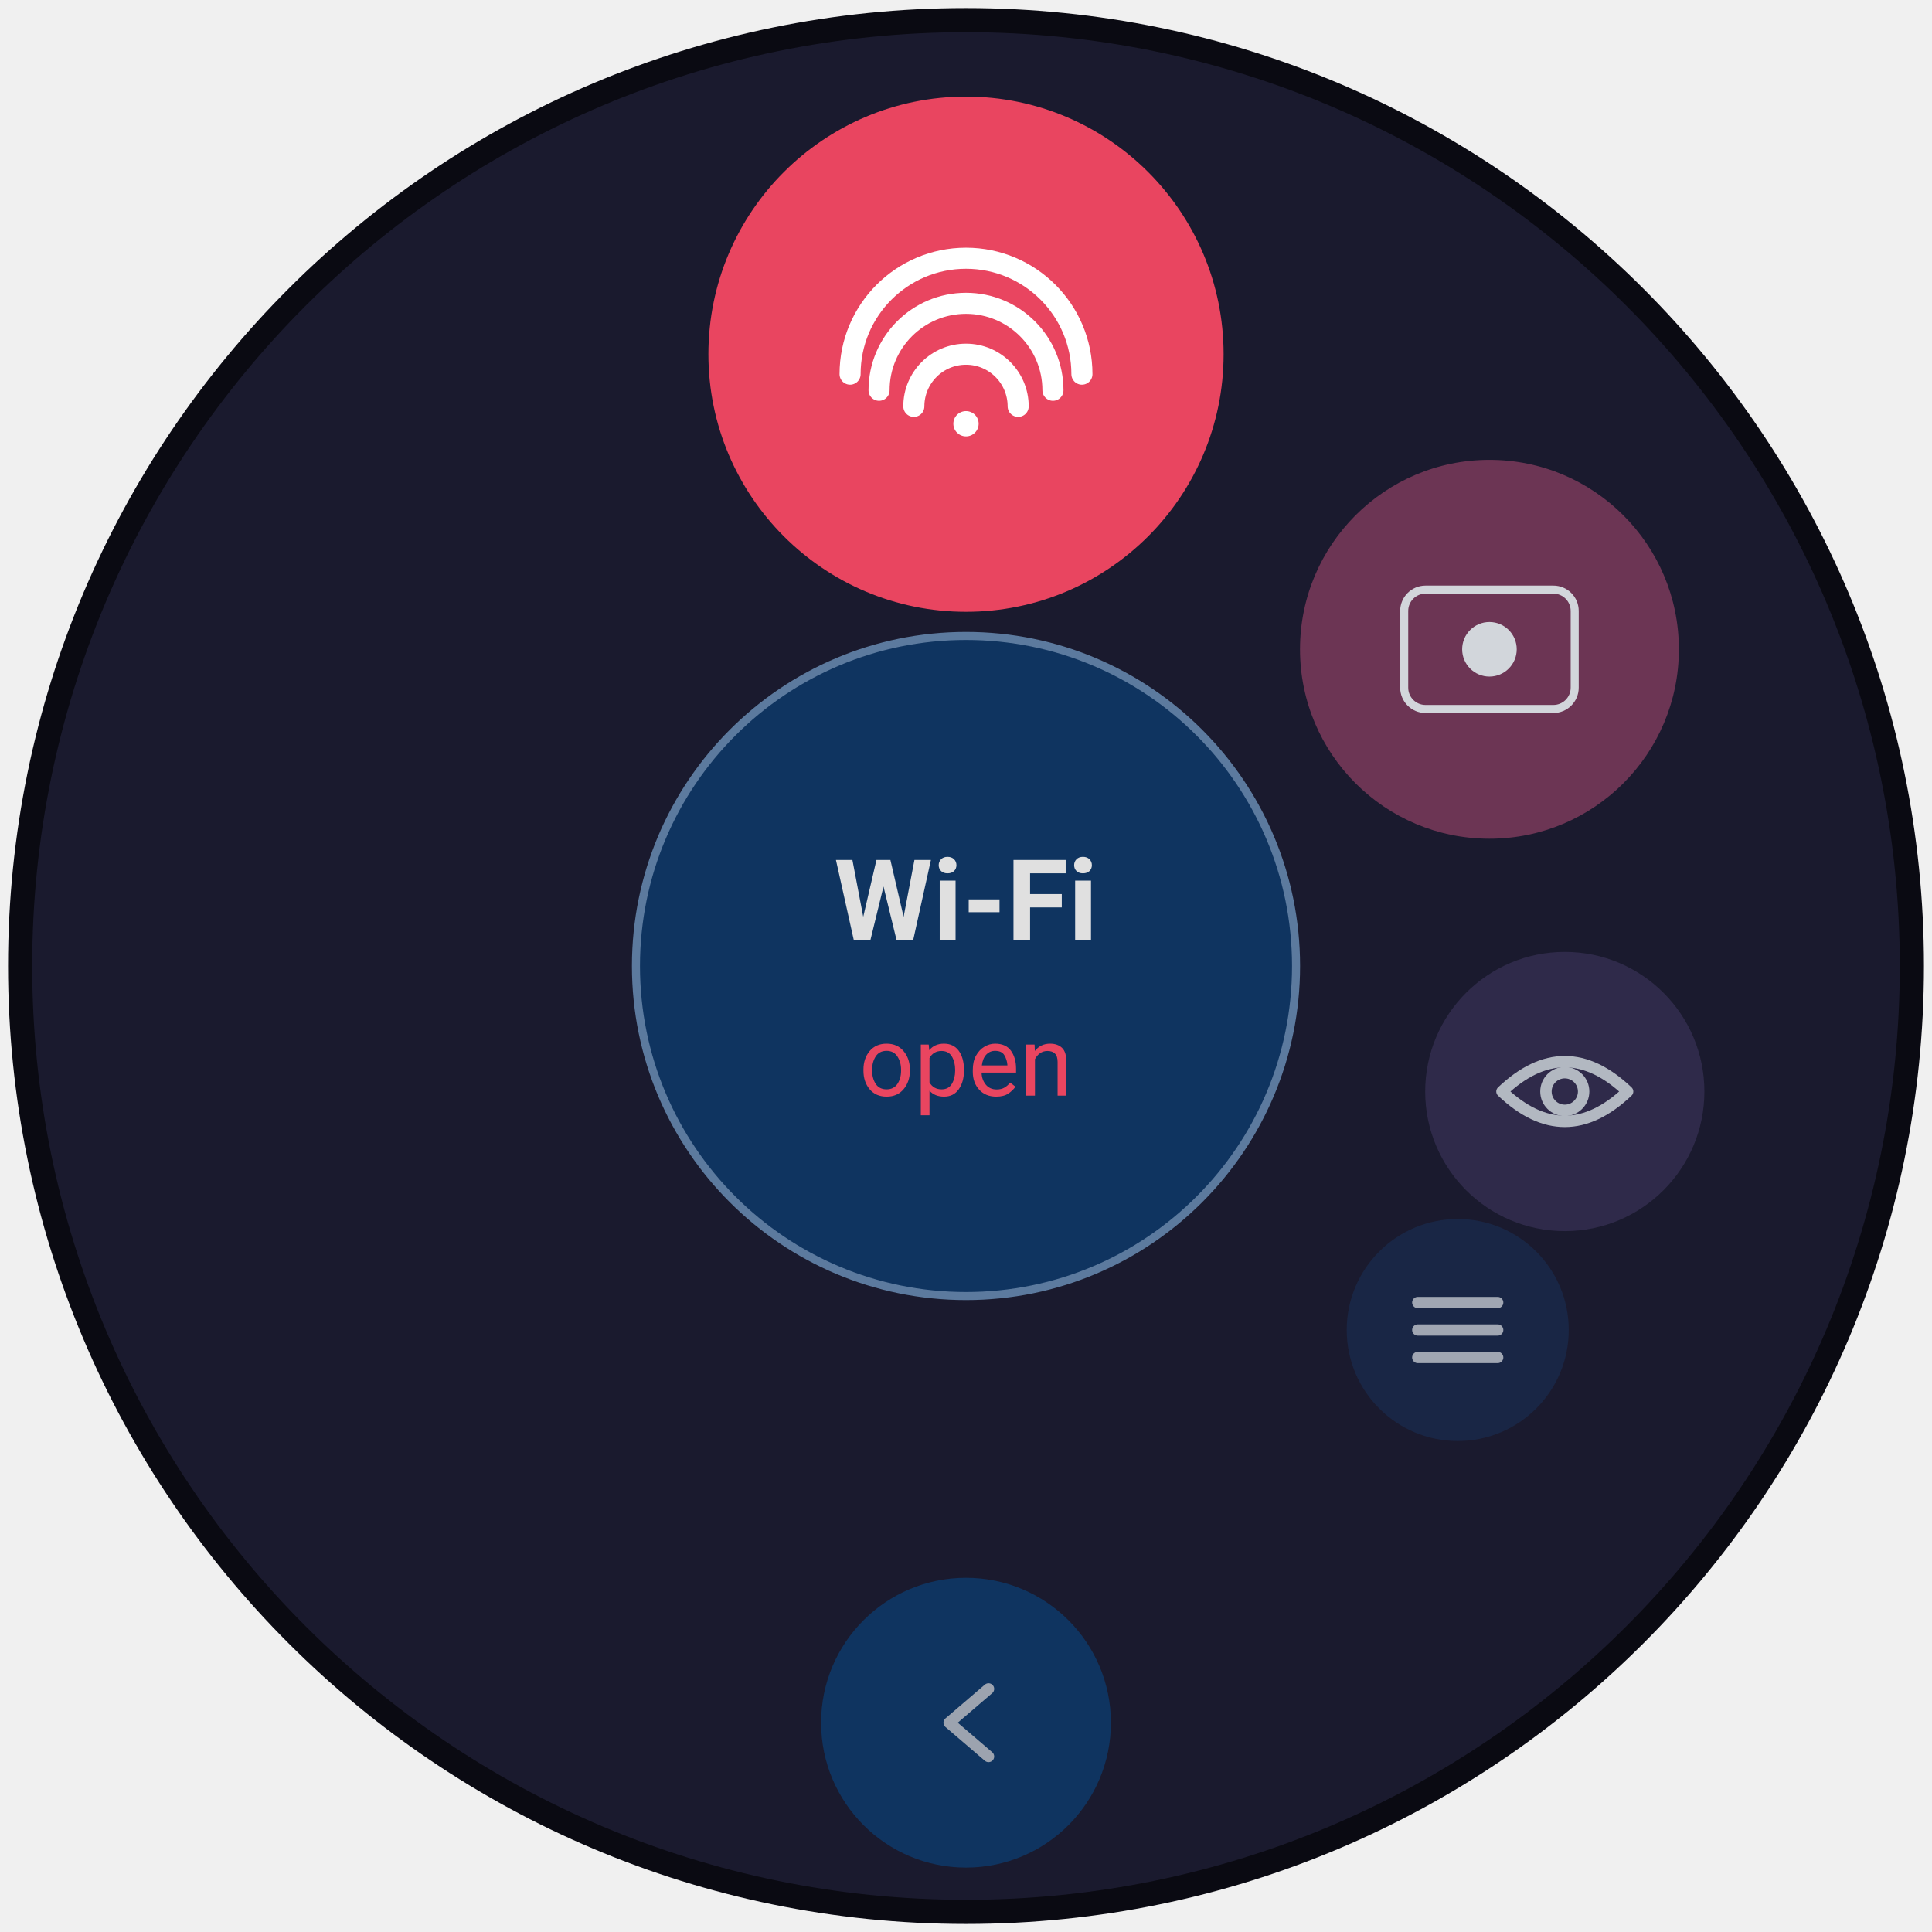
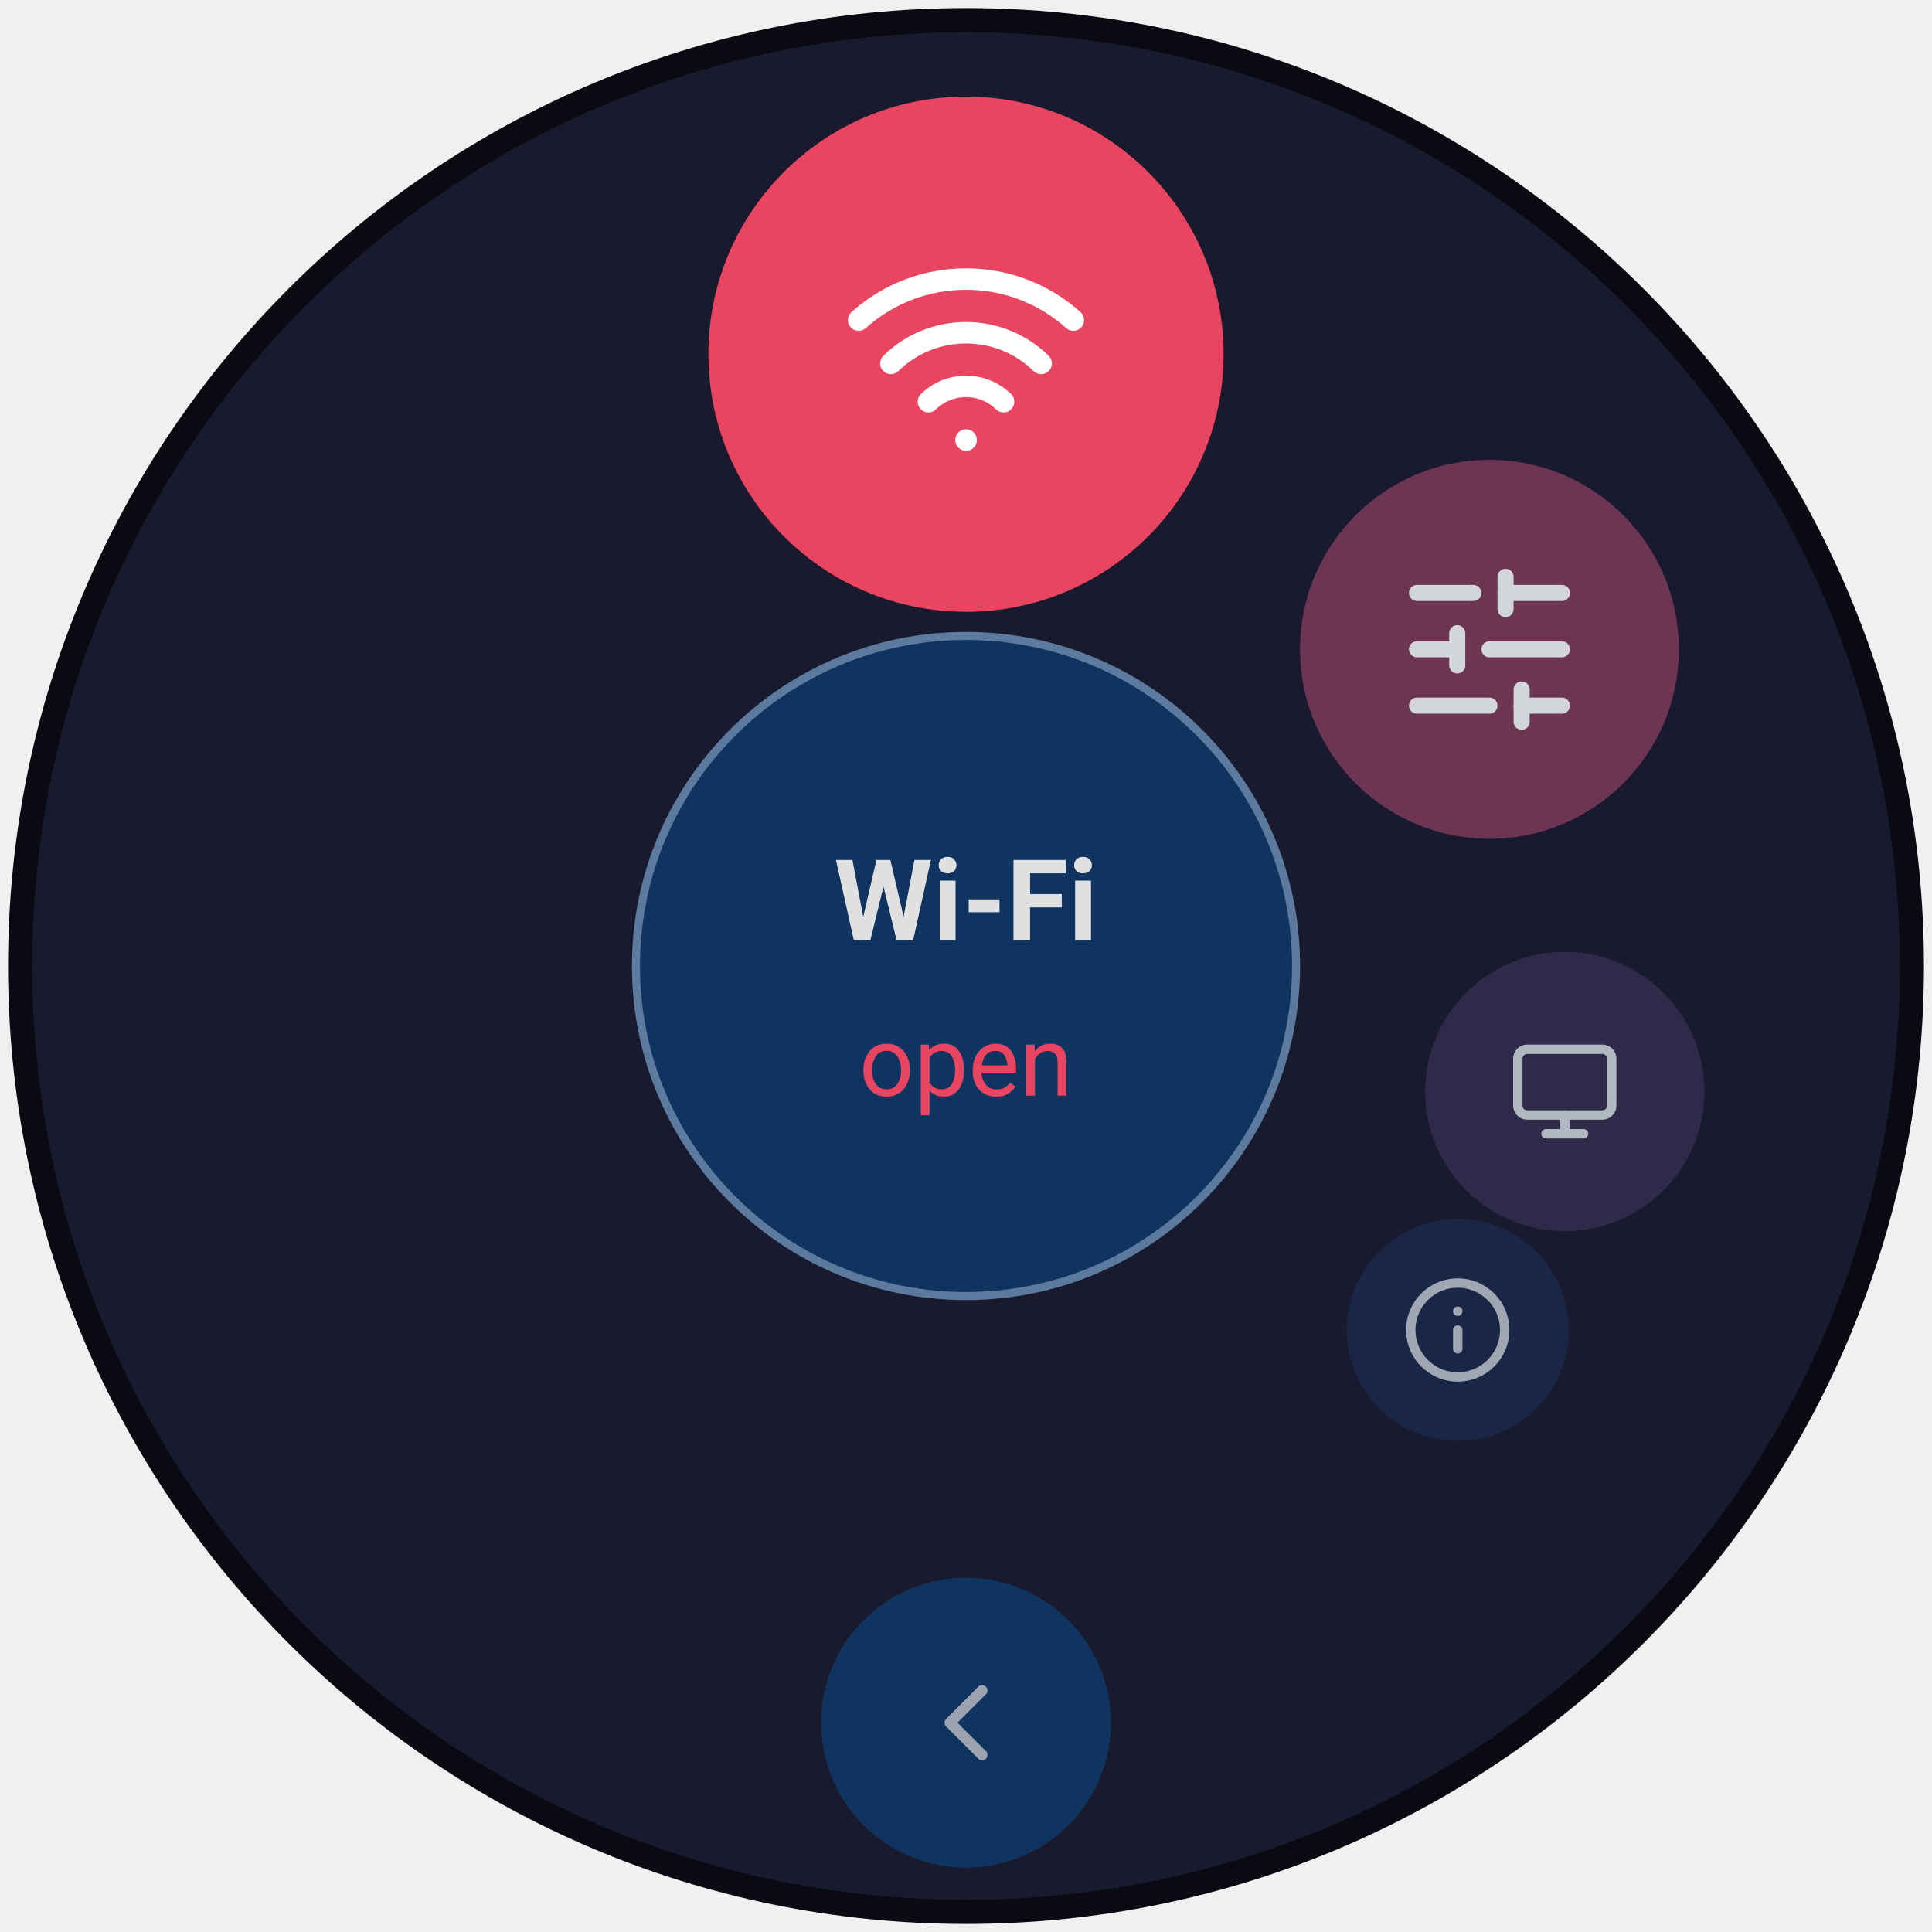
<svg xmlns="http://www.w3.org/2000/svg" viewBox="0 0 240 240" width="240" height="240">
  <circle cx="120" cy="120" r="119" fill="#0a0a12" />
  <circle cx="120" cy="120" r="116" fill="#1a1a2e" />
  <clipPath id="face">
    <circle cx="120" cy="120" r="116" />
  </clipPath>
  <g clip-path="url(#face)">
    <circle cx="181.085" cy="165.218" r="13.79" fill="#183460" opacity="0.455" />
-     <path d="M176.12 161.805 h9.929" stroke="#a0a6b2" stroke-width="1.4" fill="none" stroke-linecap="round" stroke-linejoin="round" />
-     <path d="M176.12 165.218 h9.929" stroke="#a0a6b2" stroke-width="1.4" fill="none" stroke-linecap="round" stroke-linejoin="round" />
-     <path d="M176.12 168.631 h9.929" stroke="#a0a6b2" stroke-width="1.4" fill="none" stroke-linecap="round" stroke-linejoin="round" />
+     <g transform="translate(174.085 158.218) scale(0.583333)" fill="none" stroke="#a0a6b2" stroke-width="2" stroke-linecap="round" stroke-linejoin="round">
+       <circle cx="12" cy="12" r="10" />
+       <path d="M12 16v-4" />
+       <path d="M12 8h.01" />
+     </g>
    <circle cx="194.384" cy="135.591" r="17.341" fill="#403760" opacity="0.561" />
-     <path d="M186.58 135.591 q7.804 -7.413 15.607 0 q-7.804 7.413 -15.607 0" stroke="#b2b8c1" stroke-width="1.419" fill="none" stroke-linecap="round" stroke-linejoin="round" />
-     <circle cx="194.384" cy="135.591" r="2.341" fill="none" stroke="#b2b8c1" stroke-width="1.419" />
+     <g transform="translate(187.384 128.591) scale(0.583333)" fill="none" stroke="#b2b8c1" stroke-width="2" stroke-linecap="round" stroke-linejoin="round">
+       <rect width="20" height="14" x="2" y="3" rx="2" />
+       <line x1="8" x2="16" y1="21" y2="21" />
+       <line x1="12" x2="12" y1="17" y2="21" />
+     </g>
    <circle cx="185.024" cy="80.657" r="23.533" fill="#873d60" opacity="0.747" />
-     <rect x="174.435" y="73.245" width="21.18" height="14.826" rx="2.647" fill="none" stroke="#d2d6db" stroke-width="1" />
-     <circle cx="185.024" cy="80.657" r="3.389" fill="#d2d6db" />
+     <g transform="translate(173.024 68.6575) scale(1)" fill="none" stroke="#d2d6db" stroke-width="2" stroke-linecap="round" stroke-linejoin="round">
+       <path d="M10 5H3" />
+       <path d="M12 19H3" />
+       <path d="M14 3v4" />
+       <path d="M16 17v4" />
+       <path d="M21 12h-9" />
+       <path d="M21 19h-5" />
+       <path d="M21 5h-7" />
+       <path d="M8 10v4" />
+       <path d="M8 12H3" />
+     </g>
    <circle cx="120" cy="44" r="32" fill="#e94560" opacity="1" />
-     <path d="M113.52 50.48 a6.48 6.48 0 0 1 12.96 0" stroke="#ffffff" stroke-width="2.618" fill="none" stroke-linecap="round" stroke-linejoin="round" />
-     <path d="M109.2 48.48 a10.8 10.8 0 0 1 21.6 0" stroke="#ffffff" stroke-width="2.618" fill="none" stroke-linecap="round" stroke-linejoin="round" />
-     <path d="M105.6 46.48 a14.4 14.4 0 0 1 28.8 0" stroke="#ffffff" stroke-width="2.618" fill="none" stroke-linecap="round" stroke-linejoin="round" />
-     <circle cx="120" cy="52.64" r="1.571" fill="#ffffff" />
+     <g transform="translate(104 28) scale(1.33333)" fill="none" stroke="#ffffff" stroke-width="2" stroke-linecap="round" stroke-linejoin="round">
+       <path d="M12 20h.01" />
+       <path d="M2 8.82a15 15 0 0 1 20 0" />
+       <path d="M5 12.859a10 10 0 0 1 14 0" />
+       <path d="M8.5 16.429a5 5 0 0 1 7 0" />
+     </g>
    <circle cx="120" cy="120" r="41" fill="#0f3460" stroke="#5c7a9e" stroke-width="1" />
    <text x="120" y="112" font-family="Segoe UI, Roboto, Helvetica, Arial, sans-serif" font-size="14" font-weight="600" fill="#e0e0e0" text-anchor="middle" dominant-baseline="central">Wi-Fi</text>
    <text x="120" y="132" font-family="Segoe UI, Roboto, Helvetica, Arial, sans-serif" font-size="12" font-weight="400" fill="#e94560" text-anchor="middle" dominant-baseline="central">open</text>
    <circle cx="120" cy="214" r="18" fill="#0f3460" />
-     <path d="M122.8 209.8 l-4.9 4.2 l4.9 4.2" stroke="#9ca3af" stroke-width="1.4" fill="none" stroke-linecap="round" stroke-linejoin="round" />
+     <g transform="translate(112 206) scale(0.666667)" fill="none" stroke="#9ca3af" stroke-width="2" stroke-linecap="round" stroke-linejoin="round">
+       <path d="m15 18-6-6 6-6" />
+     </g>
  </g>
</svg>
